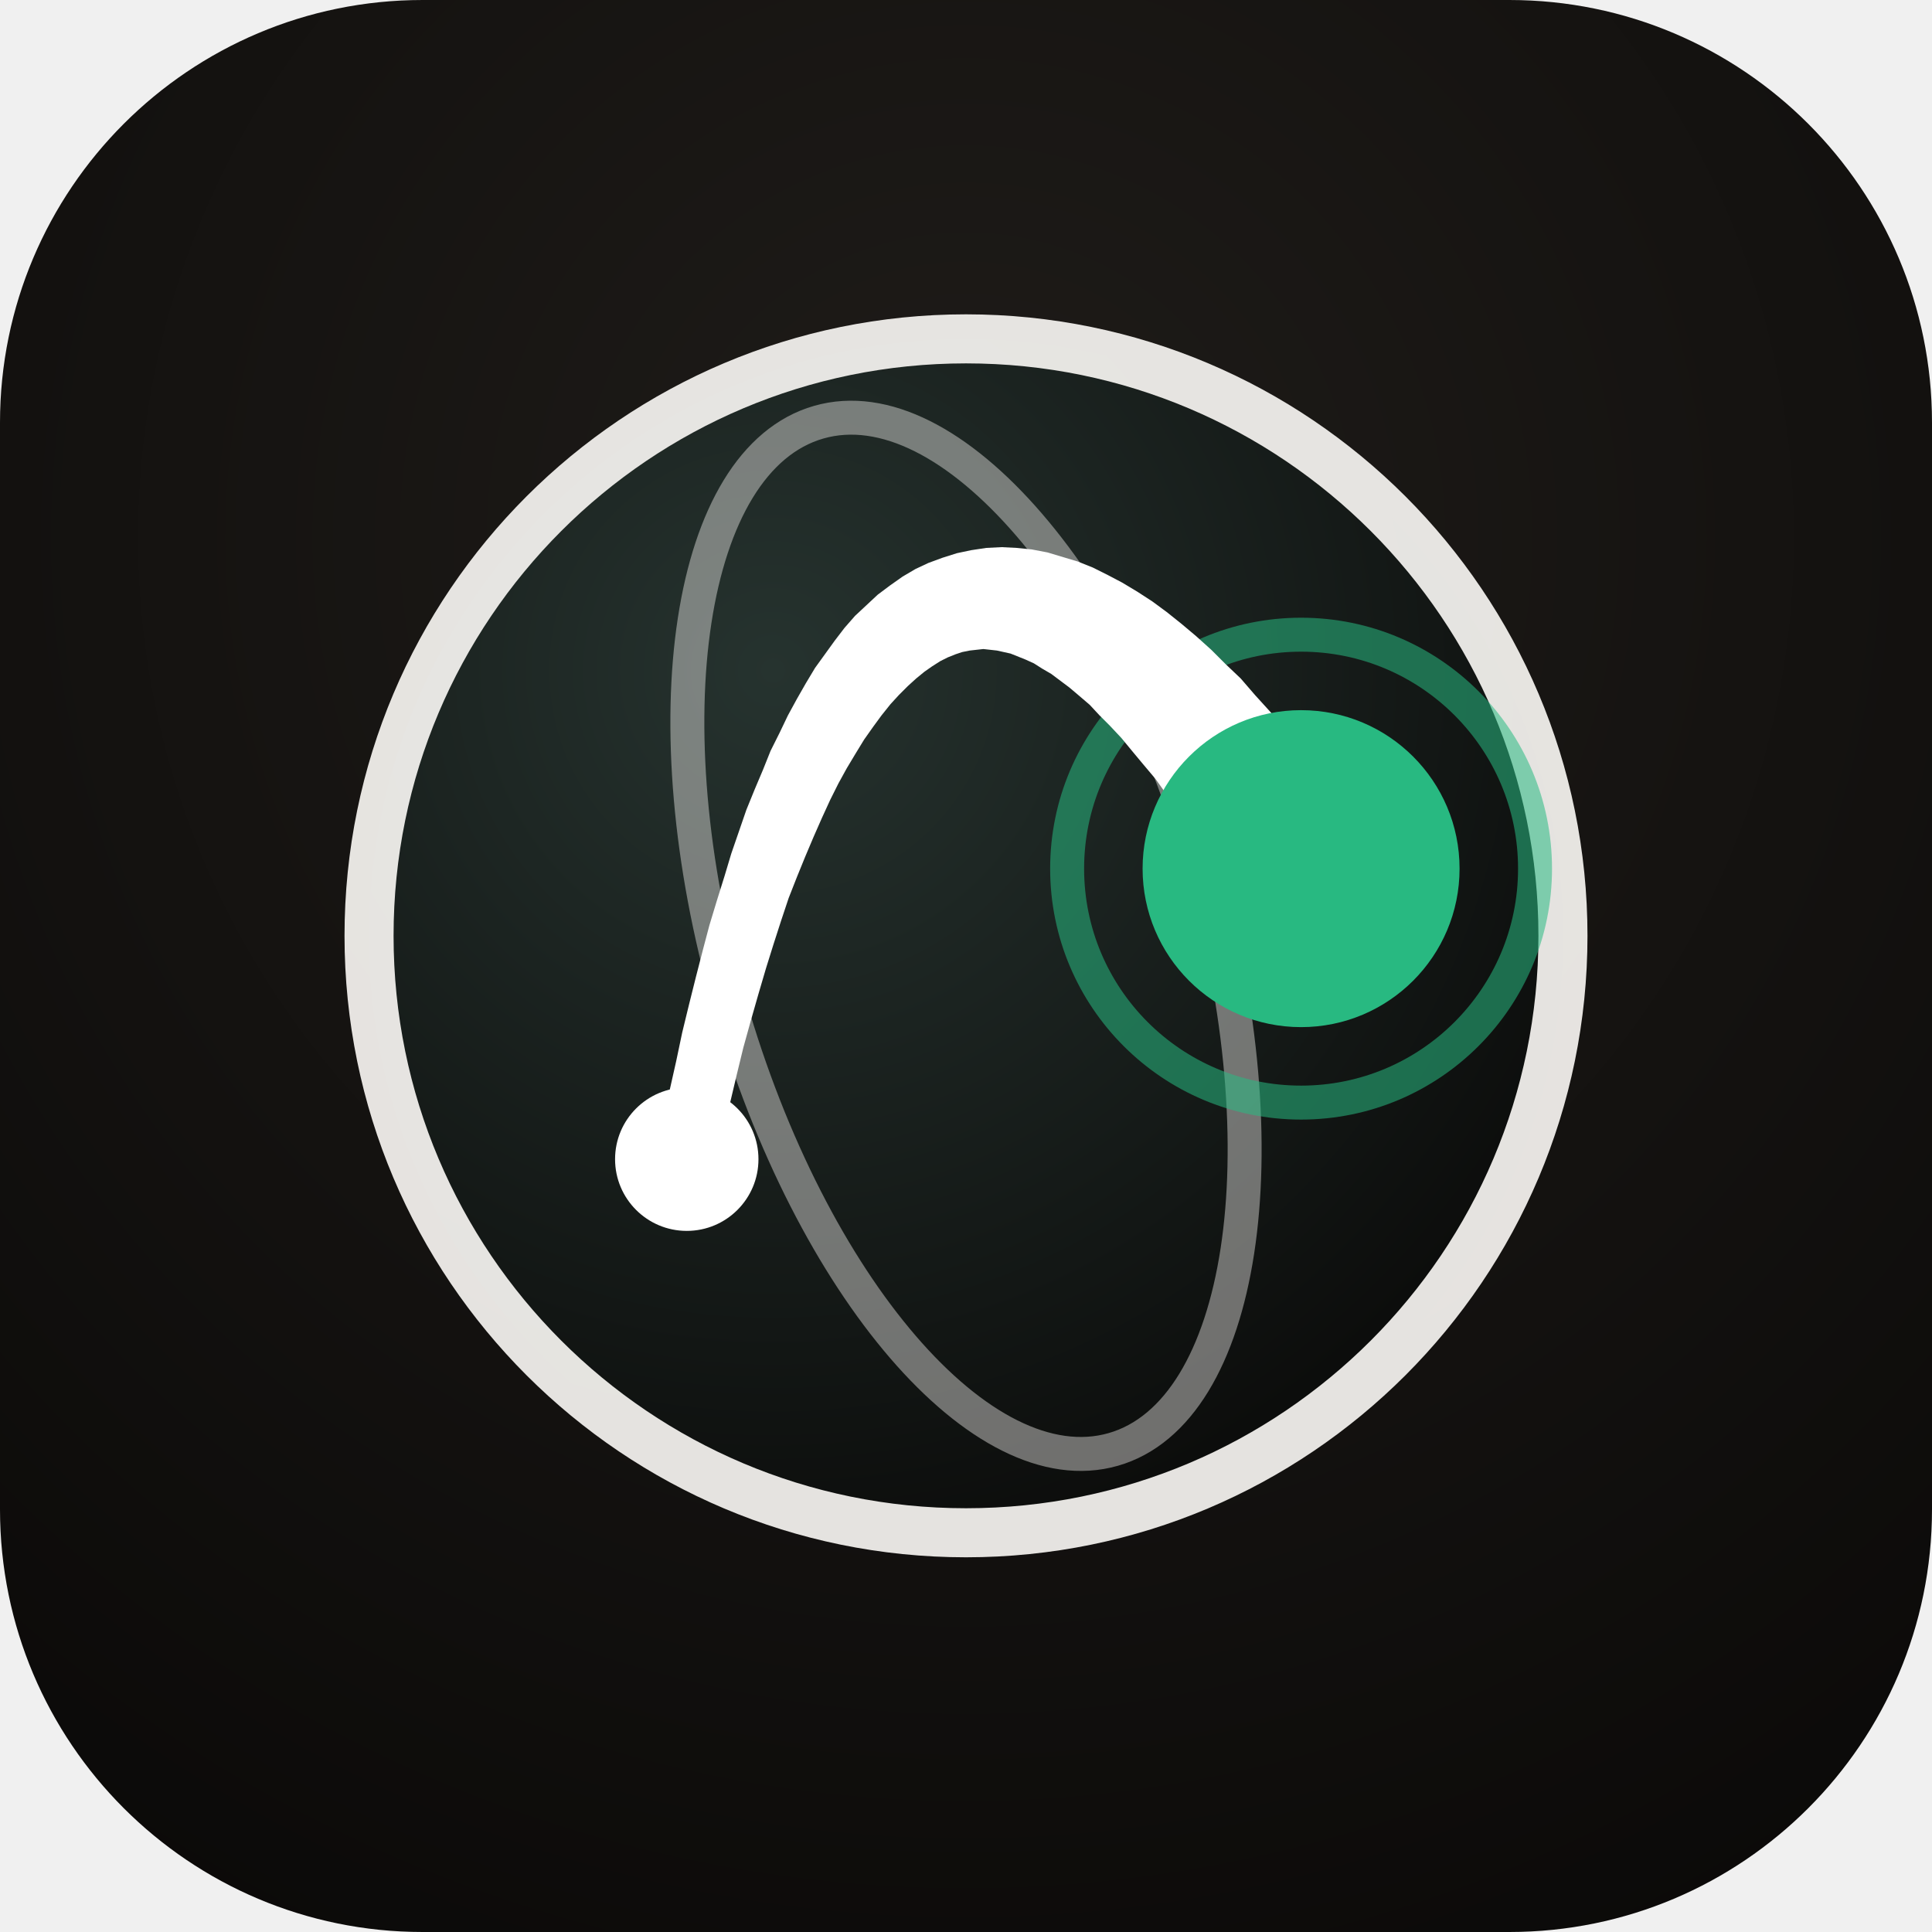
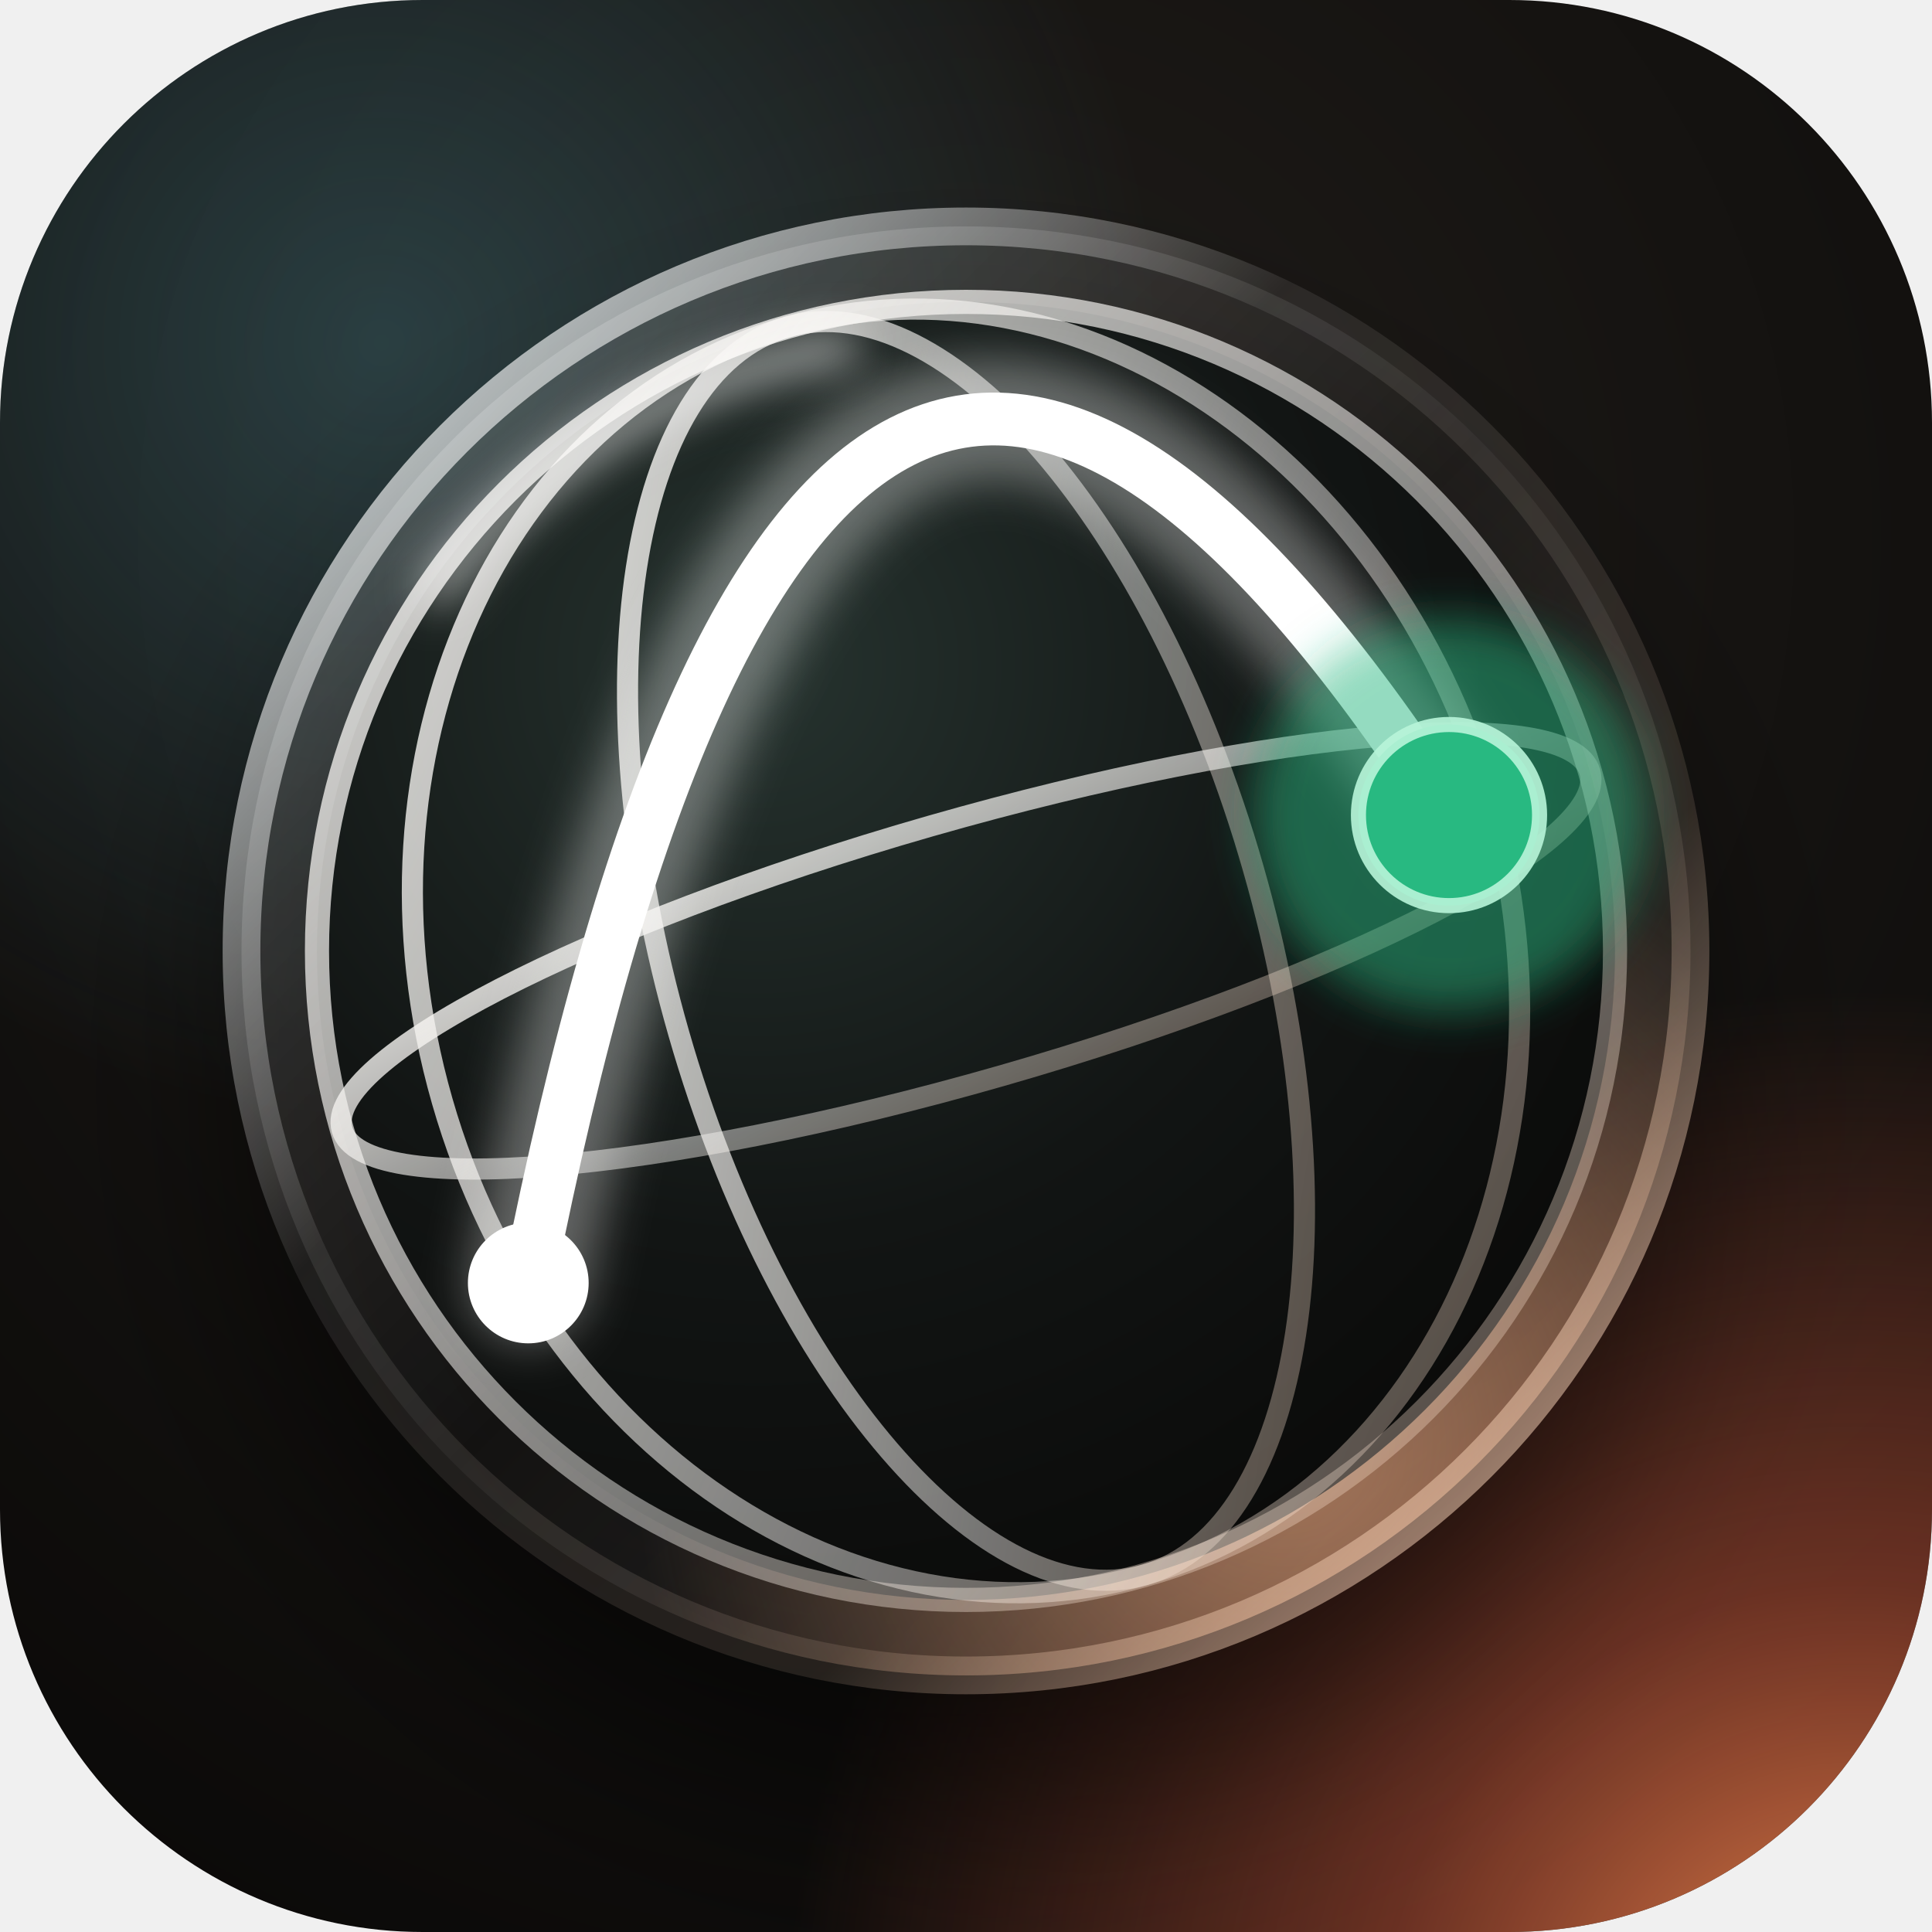
<svg xmlns="http://www.w3.org/2000/svg" viewBox="0 0 256 256">
  <defs>
-     <clipPath id="c">
+     <clipPath id="t">
      <rect width="256" height="256" rx="56" />
    </clipPath>
-     <radialGradient id="b" cx="50%" cy="28%" r="85%">
+     <clipPath id="lc">
+       <circle cx="128" cy="126" r="96" />
+     </clipPath>
+     <radialGradient id="bg" cx="50%" cy="28%" r="85%">
      <stop offset="0" stop-color="#1f1c19" />
      <stop offset="1" stop-color="#0a0908" />
    </radialGradient>
+     <radialGradient id="orb" cx="74%" cy="80%" r="55%">
+       <stop offset="0" stop-color="#ff9254" stop-opacity=".95" />
+       <stop offset=".45" stop-color="#c4553a" stop-opacity=".5" />
+       <stop offset="1" stop-color="#c4553a" stop-opacity="0" />
+     </radialGradient>
+     <radialGradient id="teal" cx="20%" cy="18%" r="40%">
+       <stop offset="0" stop-color="#4e8c99" stop-opacity=".35" />
+       <stop offset="1" stop-color="#4e8c99" stop-opacity="0" />
+     </radialGradient>
+     <linearGradient id="gl" x1="0" y1="0" x2="1" y2="1">
+       <stop offset="0" stop-color="#fff" stop-opacity=".22" />
+       <stop offset=".5" stop-color="#fff" stop-opacity=".04" />
+       <stop offset="1" stop-color="#ffb98c" stop-opacity=".18" />
+     </linearGradient>
+     <linearGradient id="rm" x1="0" y1="0" x2="1" y2="1">
+       <stop offset="0" stop-color="#fff" stop-opacity=".95" />
+       <stop offset=".38" stop-color="#fff" stop-opacity=".08" />
+       <stop offset=".7" stop-color="#ffd9bd" stop-opacity=".12" />
+       <stop offset="1" stop-color="#ffd9bd" stop-opacity=".85" />
+     </linearGradient>
+     <linearGradient id="ln" x1="0" y1="0" x2="1" y2="1">
+       <stop offset="0" stop-color="#f7f5f2" stop-opacity=".9" />
+       <stop offset=".6" stop-color="#f7f5f2" stop-opacity=".45" />
+       <stop offset="1" stop-color="#ffd9bd" stop-opacity=".26" />
+     </linearGradient>
    <radialGradient id="gb" cx="34%" cy="28%" r="80%">
      <stop offset="0" stop-color="#26332f" />
+       <stop offset=".55" stop-color="#121514" />
      <stop offset="1" stop-color="#0a0a09" />
    </radialGradient>
+     <radialGradient id="cau" cx="72%" cy="84%" r="45%">
+       <stop offset="0" stop-color="#ffb98c" stop-opacity=".55" />
+       <stop offset="1" stop-color="#ffb98c" stop-opacity="0" />
+     </radialGradient>
+     <filter id="bl" x="-60%" y="-60%" width="220%" height="220%">
+       <feGaussianBlur stdDeviation="3" />
+     </filter>
+     <filter id="sh" x="-30%" y="-30%" width="160%" height="170%">
+       <feGaussianBlur stdDeviation="13" />
+     </filter>
  </defs>
-   <g clip-path="url(#c)">
-     <rect width="256" height="256" fill="url(#b)" />
-     <circle cx="128" cy="124" r="79.1" fill="url(#gb)" />
-     <g fill="none" stroke="#f7f5f2">
-       <circle cx="128" cy="124" r="79.1" stroke-width="6.5" stroke-opacity=".92" />
-       <g transform="rotate(-16 128 124)" stroke-opacity=".42" stroke-width="4.5">
-         <ellipse cx="128" cy="124" rx="32.6" ry="70.8" />
-       </g>
+   <g clip-path="url(#t)">
+     <rect width="256" height="256" fill="url(#bg)" />
+     <rect width="256" height="256" fill="url(#teal)" />
+     <circle cx="184" cy="196" r="130" fill="url(#orb)" />
+     <circle cx="128" cy="144" r="96" fill="#000" opacity=".55" filter="url(#sh)" />
+     <circle cx="128" cy="126" r="96" fill="url(#gl)" />
+     <g clip-path="url(#lc)">
+       <circle cx="128" cy="126" r="96" fill="url(#cau)" />
    </g>
-     <circle cx="172.4" cy="115.1" r="31" fill="none" stroke="#28b981" stroke-opacity=".55" stroke-width="4.5" />
-     <path d="M94.9 154.4L95.8 150.3L96.7 146.3L97.6 142.5L98.5 138.8L99.5 135.2L100.5 131.7L101.5 128.3L102.5 125.1L103.5 122.0L104.5 119.0L105.6 116.2L106.7 113.5L107.8 110.9L108.9 108.4L110.0 106.0L111.1 103.8L112.2 101.8L113.4 99.8L114.5 98.0L115.7 96.3L116.8 94.8L118.0 93.3L119.1 92.1L120.3 90.9L121.4 89.9L122.5 89.0L123.5 88.3L124.6 87.6L125.6 87.1L126.6 86.7L127.5 86.4L128.5 86.2L129.4 86.1L130.3 86.0L131.2 86.1L132.1 86.2L133.0 86.4L133.9 86.6L134.9 87.0L135.9 87.4L137.0 87.9L138.1 88.6L139.3 89.3L140.5 90.2L141.7 91.1L143.0 92.2L144.4 93.4L145.7 94.8L147.1 96.2L148.6 97.8L150.0 99.5L151.5 101.3L153.1 103.2L154.6 105.3L156.2 107.5L157.8 109.8L159.4 112.2L161.1 114.8L162.7 117.5L164.4 120.3L180.4 110.0L178.3 107.1L176.3 104.3L174.3 101.6L172.3 99.1L170.3 96.6L168.3 94.3L166.3 92.1L164.4 89.9L162.4 88.0L160.5 86.1L158.5 84.3L156.6 82.7L154.6 81.1L152.7 79.7L150.7 78.4L148.7 77.2L146.8 76.2L144.8 75.2L142.8 74.4L140.8 73.8L138.8 73.2L136.7 72.8L134.7 72.6L132.7 72.5L130.7 72.6L128.7 72.9L126.8 73.3L124.9 73.9L123.0 74.6L121.3 75.4L119.6 76.4L117.9 77.6L116.3 78.8L114.8 80.2L113.3 81.6L111.9 83.2L110.6 84.9L109.3 86.7L108.0 88.5L106.8 90.5L105.6 92.6L104.4 94.8L103.3 97.1L102.1 99.5L101.1 102.0L100.0 104.6L98.9 107.3L97.9 110.2L96.9 113.1L96.0 116.1L95.0 119.3L94.0 122.6L93.1 126.0L92.2 129.5L91.3 133.1L90.4 136.8L89.6 140.6L88.7 144.6L87.9 148.6L87.1 152.8Z" fill="#fff" />
-     <circle cx="91.0" cy="153.6" r="9.5" fill="#fff" />
-     <circle cx="172.4" cy="115.1" r="21" fill="#28b981" />
+     <circle cx="128" cy="126" r="86" fill="url(#gb)" />
+     <g transform="rotate(-16 128 126)" fill="none" stroke="url(#ln)" stroke-width="2.8">
+       <ellipse cx="128" cy="126" rx="39.6" ry="86" />
+       <ellipse cx="128" cy="126" rx="72.2" ry="86" />
+       <ellipse cx="128" cy="126.0" rx="86.0" ry="17.2" />
+     </g>
+     <circle cx="128" cy="126" r="86" fill="none" stroke="url(#ln)" stroke-width="3.2" />
+     <path d="M70 170Q108 -22 192 108" fill="none" stroke="#f7f5f2" stroke-opacity=".35" stroke-width="16" filter="url(#bl)" stroke-linecap="round" />
+     <path d="M70 170Q108 -22 192 108" fill="none" stroke="#fff" stroke-width="7" stroke-linecap="round" />
+     <circle cx="70" cy="170" r="8" fill="#fff" />
+     <circle cx="192" cy="108" r="26" fill="#28b981" fill-opacity=".5" filter="url(#bl)" />
+     <circle cx="192" cy="108" r="12" fill="#28b981" />
+     <circle cx="192" cy="108" r="12" fill="none" stroke="#b8f5da" stroke-opacity=".9" stroke-width="2" />
+     <circle cx="128" cy="126" r="96" fill="none" stroke="url(#rm)" stroke-width="5" />
+     <path d="M58 78A82 82 0 0 1 112 46" fill="none" stroke="#fff" stroke-opacity=".7" stroke-width="4" stroke-linecap="round" filter="url(#bl)" />
  </g>
</svg>
